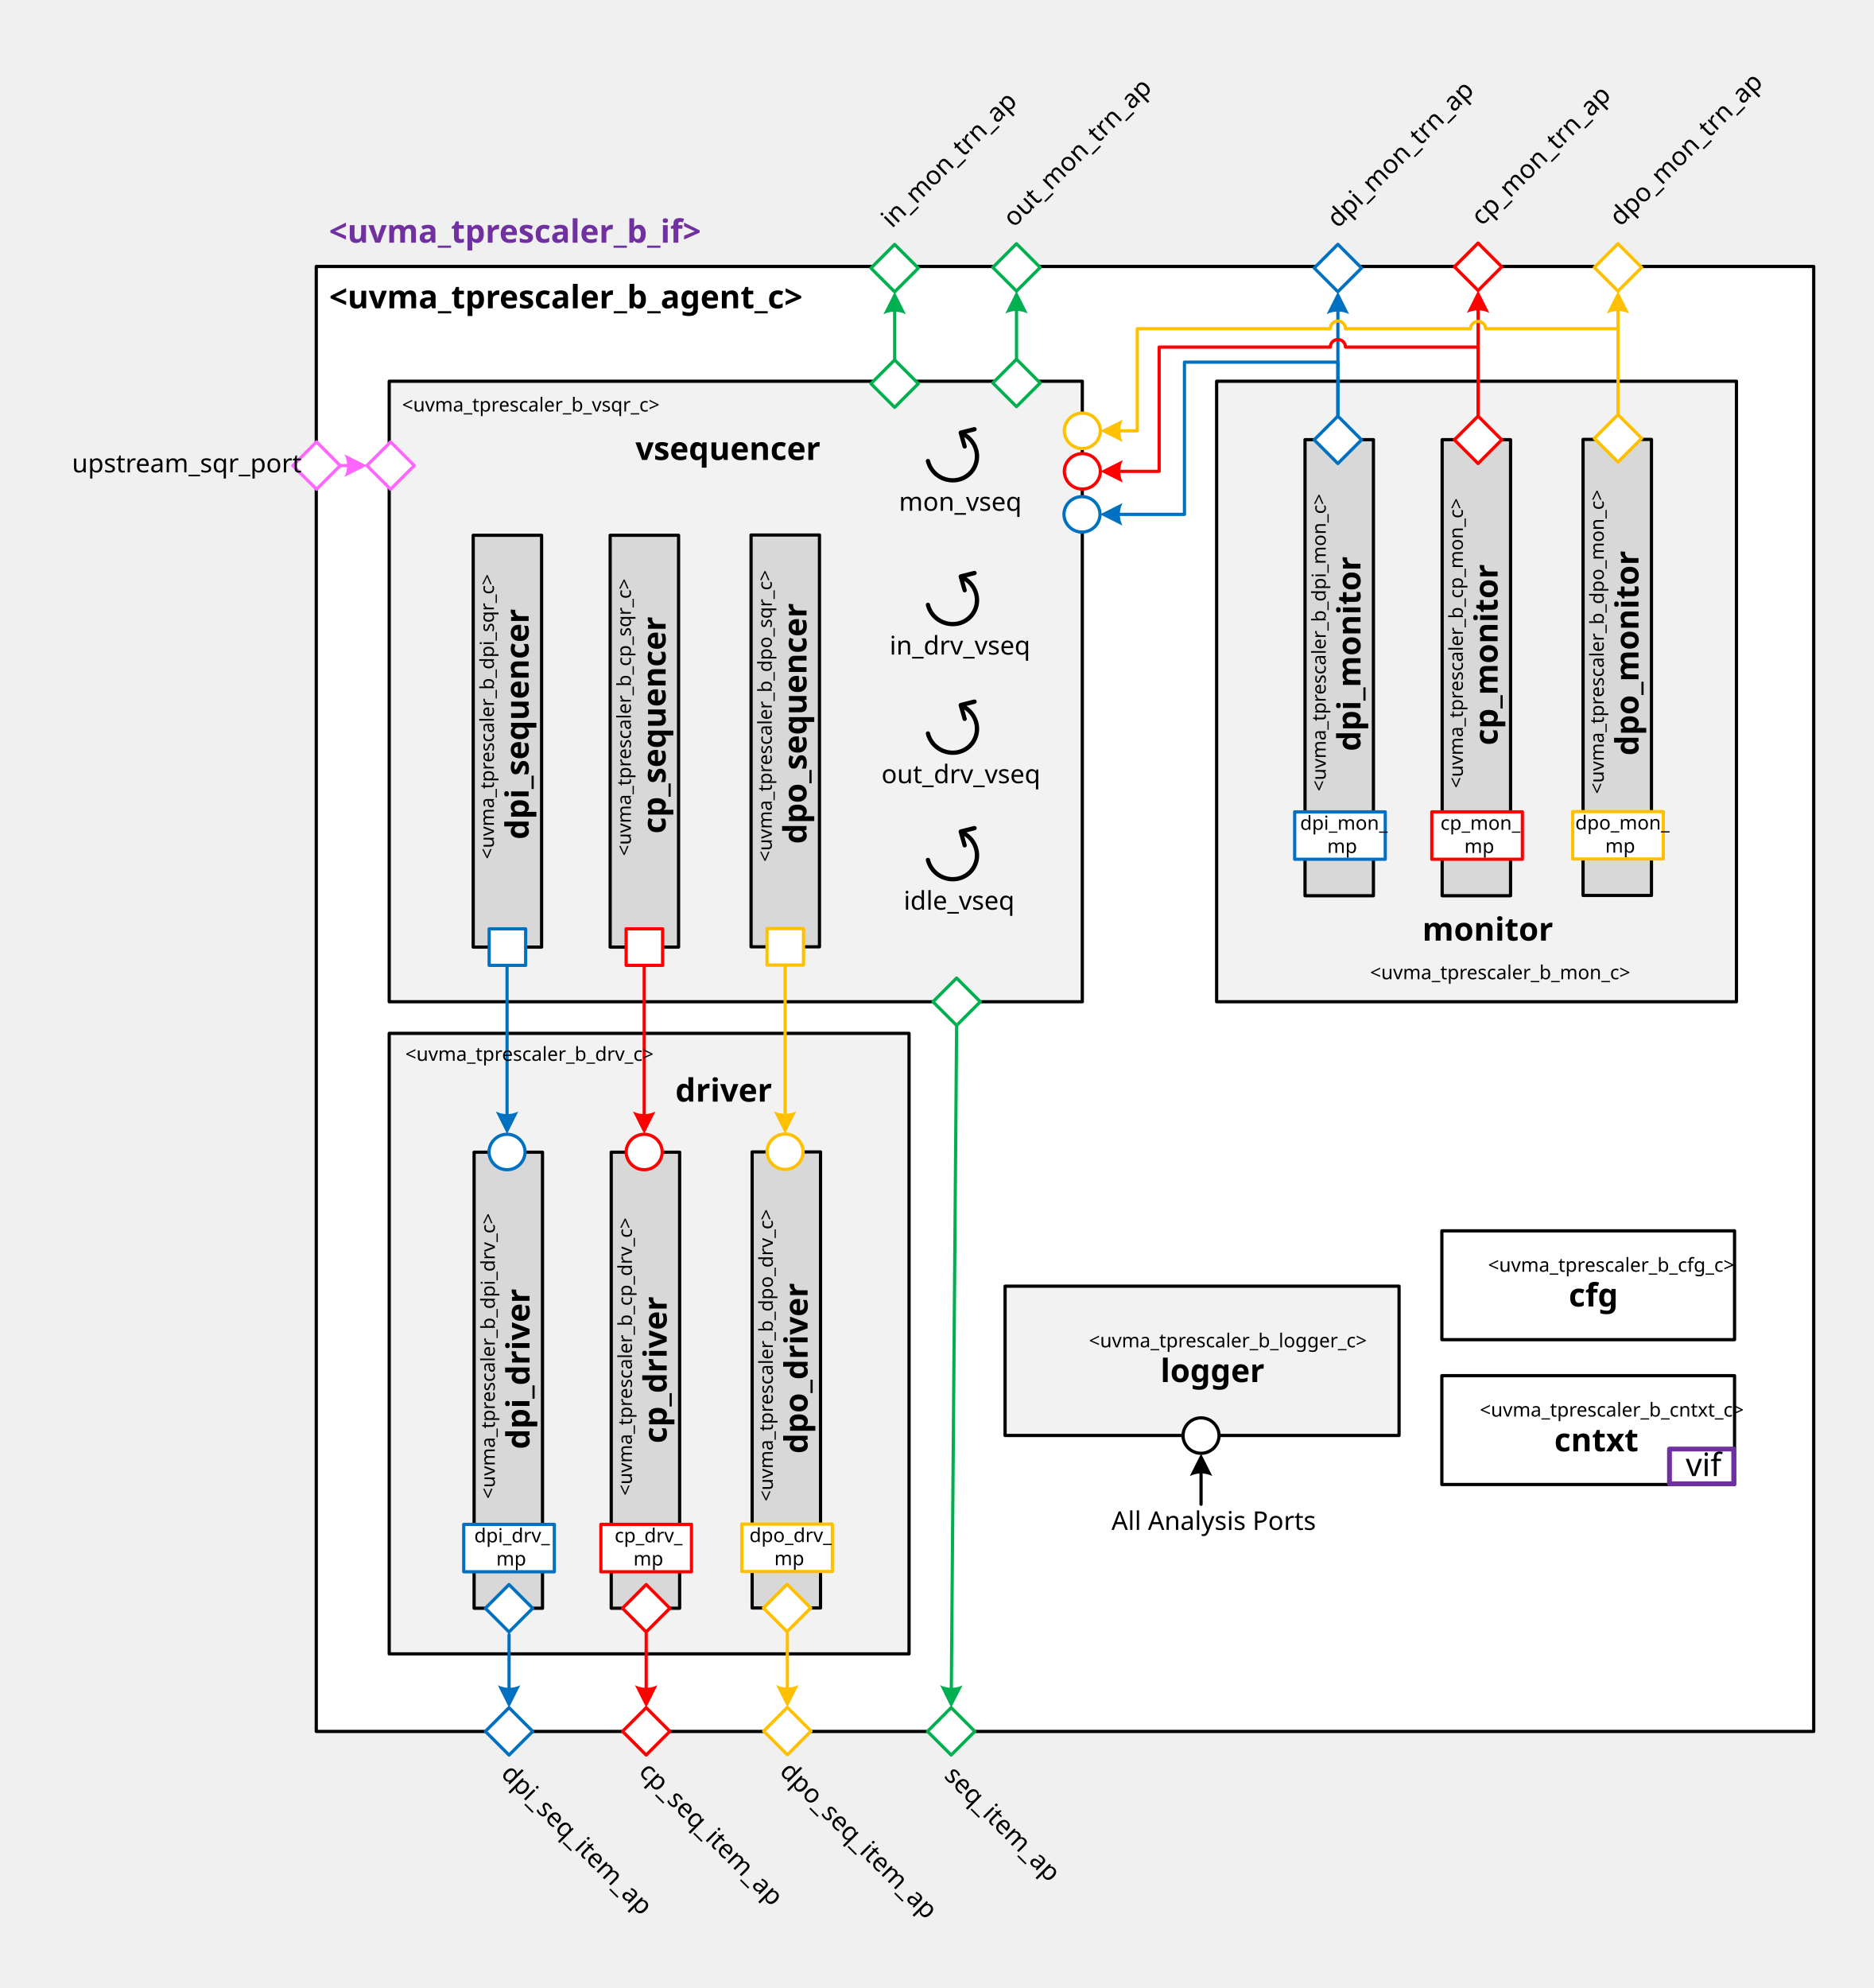
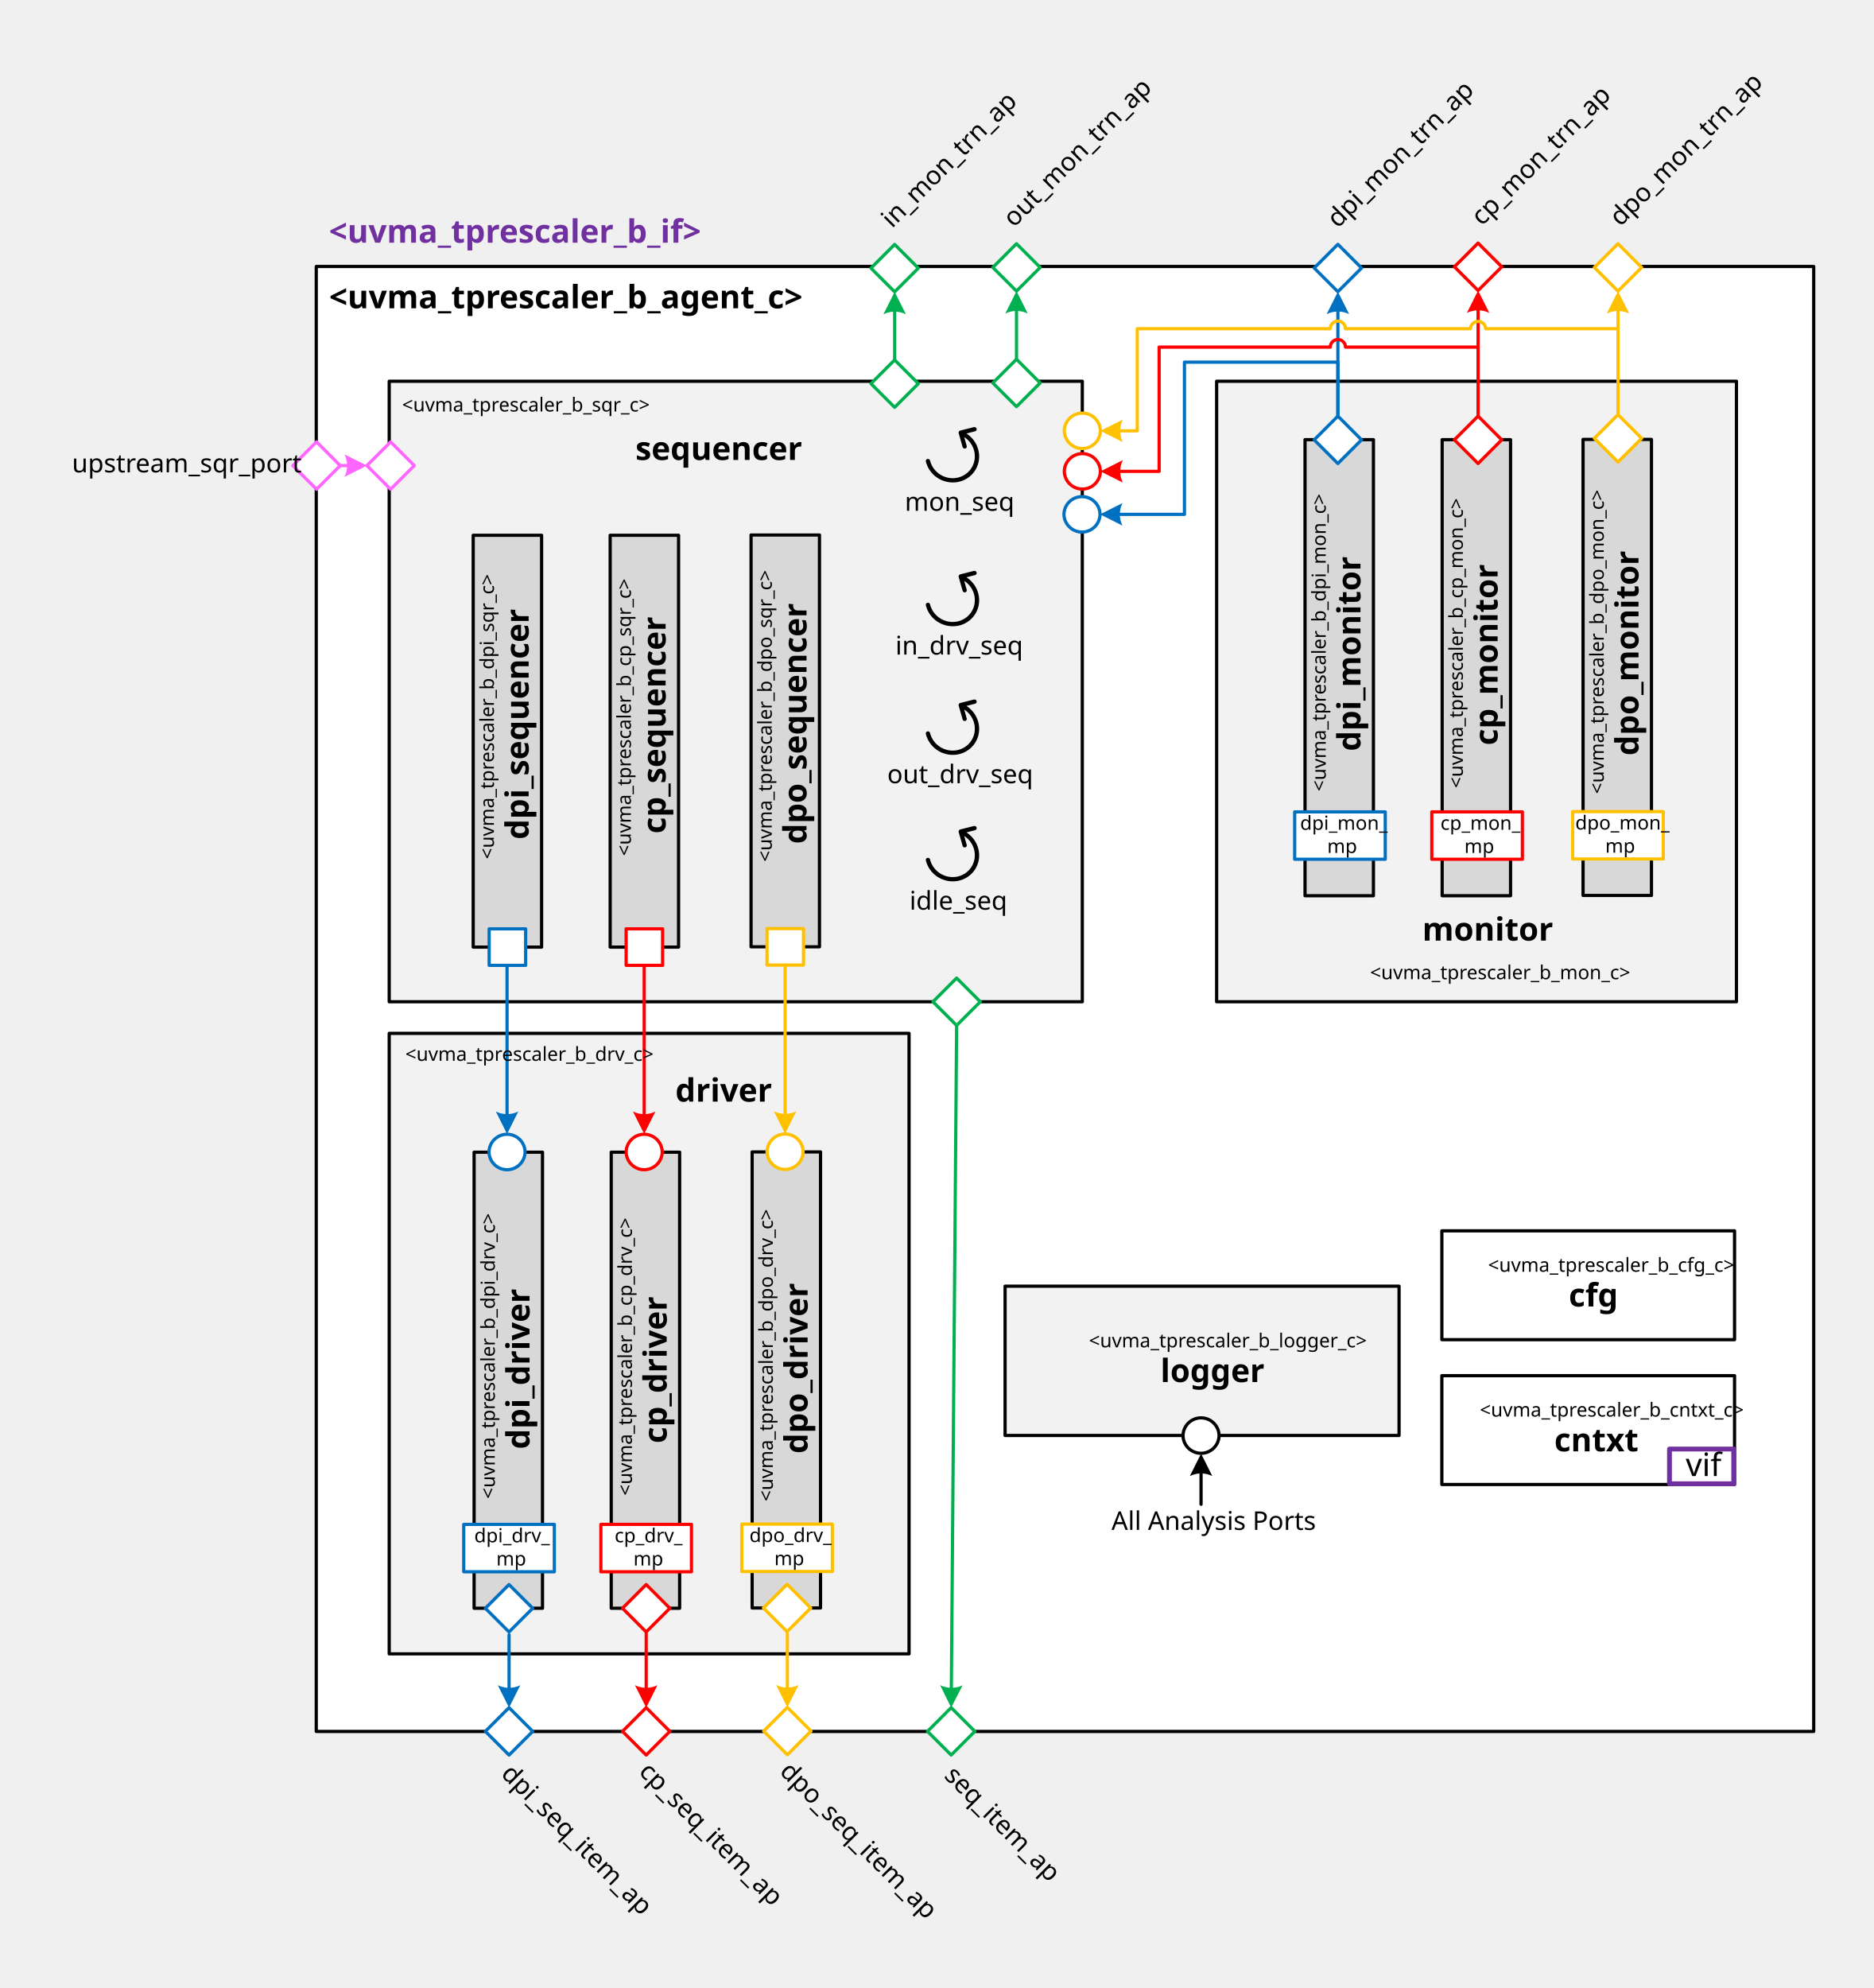
<svg xmlns="http://www.w3.org/2000/svg" xmlns:xlink="http://www.w3.org/1999/xlink" width="8.087in" height="8.581in" viewBox="0 0 582.241 617.827" xml:space="preserve" color-interpolation-filters="sRGB" class="st36">
  <style type="text/css">
	
		.st1 {fill:#ffffff;stroke:#000000;stroke-linecap:round;stroke-linejoin:round;stroke-width:1}
		.st2 {fill:#000000;font-family:Calibri;font-size:0.833em;font-weight:bold}
		.st3 {fill:#000000;font-family:Calibri;font-size:0.5em}
		.st4 {font-size:1.667em;font-weight:bold}
		.st5 {fill:#f2f2f2;stroke:#000000;stroke-linecap:round;stroke-linejoin:round;stroke-width:1}
		.st6 {font-size:0.6em;font-weight:normal}
		.st7 {fill:none;stroke:none;stroke-linecap:round;stroke-linejoin:round;stroke-width:0.75}
		.st8 {fill:#000000;font-family:Calibri;font-size:0.667em}
		.st9 {fill:#d8d8d8;stroke:#000000;stroke-linecap:round;stroke-linejoin:round;stroke-width:1}
		.st10 {fill:#ffffff;stroke:#0070c0;stroke-linecap:round;stroke-linejoin:round;stroke-width:1}
		.st11 {fill:#ffffff;stroke:#ff0000;stroke-linecap:round;stroke-linejoin:round;stroke-width:1}
		.st12 {fill:#ffffff;stroke:#00b050;stroke-linecap:round;stroke-linejoin:round;stroke-width:1}
		.st13 {fill:#ffffff;stroke:#ff66ff;stroke-linecap:round;stroke-linejoin:round;stroke-width:1}
		.st14 {marker-end:url(#mrkr5-45);stroke:#0070c0;stroke-linecap:round;stroke-linejoin:round;stroke-width:1}
		.st15 {fill:#0070c0;fill-opacity:1;stroke:#0070c0;stroke-opacity:1;stroke-width:0.284}
		.st16 {font-size:1em}
		.st17 {marker-end:url(#mrkr5-77);stroke:#ff0000;stroke-linecap:round;stroke-linejoin:round;stroke-width:1}
		.st18 {fill:#ff0000;fill-opacity:1;stroke:#ff0000;stroke-opacity:1;stroke-width:0.284}
		.st19 {marker-start:url(#mrkr5-87);stroke:#0070c0;stroke-linecap:round;stroke-linejoin:round;stroke-width:1}
		.st20 {marker-start:url(#mrkr5-93);stroke:#ff0000;stroke-linecap:round;stroke-linejoin:round;stroke-width:1}
		.st21 {marker-end:url(#mrkr5-105);stroke:#00b050;stroke-linecap:round;stroke-linejoin:round;stroke-width:1}
		.st22 {fill:#00b050;fill-opacity:1;stroke:#00b050;stroke-opacity:1;stroke-width:0.284}
		.st23 {marker-end:url(#mrkr5-116);stroke:#ff66ff;stroke-linecap:round;stroke-linejoin:round;stroke-width:1}
		.st24 {fill:#ff66ff;fill-opacity:1;stroke:#ff66ff;stroke-opacity:1;stroke-width:0.284}
		.st25 {fill:#000000;stroke:none;stroke-linecap:round;stroke-linejoin:round;stroke-width:6.375}
		.st26 {fill:#ffffff;stroke:#ffc000;stroke-linecap:round;stroke-linejoin:round;stroke-width:1}
		.st27 {marker-end:url(#mrkr5-206);stroke:#ffc000;stroke-linecap:round;stroke-linejoin:round;stroke-width:1}
		.st28 {fill:#ffc000;fill-opacity:1;stroke:#ffc000;stroke-opacity:1;stroke-width:0.284}
		.st29 {marker-start:url(#mrkr5-214);stroke:#ffc000;stroke-linecap:round;stroke-linejoin:round;stroke-width:1}
		.st30 {fill:#ffffff;stroke:#7030a0;stroke-linecap:round;stroke-linejoin:round;stroke-width:1.5}
		.st31 {fill:#000000;font-family:Calibri;font-size:0.833em}
		.st32 {fill:#7030a0;font-family:Calibri;font-size:0.833em;font-weight:bold}
		.st33 {marker-end:url(#mrkr5-308);stroke:#000000;stroke-linecap:round;stroke-linejoin:round;stroke-width:1}
		.st34 {fill:#000000;fill-opacity:1;stroke:#000000;stroke-opacity:1;stroke-width:0.284}
		.st35 {fill:none;stroke:none;stroke-linecap:round;stroke-linejoin:round;stroke-width:1}
		.st36 {fill:none;fill-rule:evenodd;font-size:12px;overflow:visible;stroke-linecap:square;stroke-miterlimit:3}
	
	</style>
  <defs id="Markers">
    <g id="lend5">
      <path d="M 2 1 L 0 0 L 1.981 -0.993 C 1.672 -0.365 1.673 0.373 1.985 1 " style="stroke:none" />
    </g>
    <marker id="mrkr5-45" class="st15" refX="-6.16" orient="auto" markerUnits="strokeWidth" overflow="visible">
      <use xlink:href="#lend5" transform="scale(-3.52,-3.52) " />
    </marker>
    <marker id="mrkr5-77" class="st18" refX="-6.16" orient="auto" markerUnits="strokeWidth" overflow="visible">
      <use xlink:href="#lend5" transform="scale(-3.52,-3.52) " />
    </marker>
    <marker id="mrkr5-87" class="st15" refX="5.8" orient="auto" markerUnits="strokeWidth" overflow="visible">
      <use xlink:href="#lend5" transform="scale(3.52) " />
    </marker>
    <marker id="mrkr5-93" class="st18" refX="5.8" orient="auto" markerUnits="strokeWidth" overflow="visible">
      <use xlink:href="#lend5" transform="scale(3.52) " />
    </marker>
    <marker id="mrkr5-105" class="st22" refX="-6.16" orient="auto" markerUnits="strokeWidth" overflow="visible">
      <use xlink:href="#lend5" transform="scale(-3.52,-3.52) " />
    </marker>
    <marker id="mrkr5-116" class="st24" refX="-6.16" orient="auto" markerUnits="strokeWidth" overflow="visible">
      <use xlink:href="#lend5" transform="scale(-3.52,-3.52) " />
    </marker>
    <marker id="mrkr5-206" class="st28" refX="-6.16" orient="auto" markerUnits="strokeWidth" overflow="visible">
      <use xlink:href="#lend5" transform="scale(-3.52,-3.52) " />
    </marker>
    <marker id="mrkr5-214" class="st28" refX="5.8" orient="auto" markerUnits="strokeWidth" overflow="visible">
      <use xlink:href="#lend5" transform="scale(3.52) " />
    </marker>
    <marker id="mrkr5-308" class="st34" refX="-6.16" orient="auto" markerUnits="strokeWidth" overflow="visible">
      <use xlink:href="#lend5" transform="scale(-3.52,-3.52) " />
    </marker>
  </defs>
  <g>
    <g id="shape1-1" transform="translate(98.2917,-79.7365)">
      <rect x="0" y="162.551" width="465.449" height="455.277" class="st1" />
      <text x="4" y="175.55" class="st2">&lt;uvma_tprescaler_b_agent_c&gt;</text>
    </g>
    <g id="shape2-4" transform="translate(448.157,-201.489)">
      <rect x="0" y="584.001" width="90.98" height="33.827" class="st1" />
      <text x="14.36" y="596.71" class="st3">&lt;uvma_tprescaler_b_cfg_c&gt; <tspan x="39.44" dy="1.08em" class="st4">cfg</tspan>
      </text>
    </g>
    <g id="shape3-8" transform="translate(120.969,-306.508)">
      <rect x="0" y="424.988" width="215.433" height="192.839" class="st5" />
-       <text x="4" y="434.39" class="st3">&lt;uvma_tprescaler_b_vsqr_c&gt;</text>
+       <text x="4" y="434.39" class="st3">&lt;uvma_tprescaler_b_sqr_c&gt;</text>
    </g>
    <g id="shape4-11" transform="translate(378.151,-306.508)">
      <rect x="0" y="424.988" width="161.575" height="192.839" class="st5" />
      <text x="63.92" y="598.83" class="st2">monitor <tspan x="47.7" dy="2em" class="st6">&lt;uvma_tprescaler_b_mon_c&gt;</tspan>
      </text>
    </g>
    <g id="shape5-15" transform="translate(-20.1751,-359.208) rotate(-45)">
      <rect x="0" y="602.512" width="64.879" height="15.315" class="st7" />
      <text x="4" y="612.57" class="st8">dpi_mon_trn_ap</text>
    </g>
    <g id="group6-18" transform="translate(-449.493,300.005) rotate(-90)">
      <g id="shape7-19" transform="translate(5.66929,0)">
        <rect x="0" y="596.567" width="127.984" height="21.26" class="st9" />
        <text x="27.33" y="603" class="st3">&lt;uvma_tprescaler_b_dpi_sqr_c&gt; <tspan x="33.44" dy="1.08em" class="st4">dpi_sequencer</tspan>
        </text>
      </g>
      <g id="shape8-23" transform="translate(6.39488E-14,-4.96063)">
        <rect x="0" y="606.489" width="11.339" height="11.339" class="st10" />
      </g>
    </g>
    <g id="group9-25" transform="translate(-406.921,300.005) rotate(-90)">
      <g id="shape10-26" transform="translate(5.66929,0)">
        <rect x="0" y="596.567" width="127.984" height="21.26" class="st9" />
        <text x="28.32" y="603" class="st3">&lt;uvma_tprescaler_b_cp_sqr_c&gt; <tspan x="35.26" dy="1.08em" class="st4">cp_sequencer</tspan>
        </text>
      </g>
      <g id="shape11-30" transform="translate(6.39488E-14,-4.96063)">
        <rect x="0" y="606.489" width="11.339" height="11.339" class="st11" />
      </g>
    </g>
    <g id="shape12-32" transform="translate(289.976,-299.146)">
      <path d="M7.36 617.83 L14.72 610.47 L7.36 603.1 L0 610.47 L7.36 617.83 Z" class="st12" />
    </g>
    <g id="shape13-34" transform="translate(270.709,-491.238)">
      <path d="M7.36 617.83 L14.72 610.47 L7.36 603.1 L0 610.47 L7.36 617.83 Z" class="st12" />
    </g>
    <g id="shape14-36" transform="translate(114.044,-465.772)">
      <path d="M7.36 617.83 L14.72 610.47 L7.36 603.1 L0 610.47 L7.36 617.83 Z" class="st13" />
    </g>
    <g id="shape15-38" transform="translate(120.969,-103.846)">
      <rect x="0" y="424.988" width="161.575" height="192.839" class="st5" />
    </g>
    <g id="shape16-40" transform="translate(150.509,-317.822)">
      <path d="M7.09 617.83 L7.09 664.07" class="st14" />
    </g>
    <g id="group17-46" transform="translate(144.134,-103.846)">
      <g id="shape18-47" transform="translate(-593.348,603.654) rotate(-90)">
        <rect x="0" y="596.567" width="141.732" height="21.26" class="st9" />
        <text x="34.02" y="603" class="st3">&lt;uvma_tprescaler_b_dpi_drv_c&gt; <tspan x="49.43" dy="1.08em" class="st4">dpi_driver</tspan>
        </text>
      </g>
      <g id="shape19-51" transform="translate(7.84967,1074.08) scale(1,-1)">
        <path d="M0 612.22 A5.611 5.611 0 0 1 11.22 612.22 A5.611 5.611 0 0 1 0 612.22 Z" class="st10" />
      </g>
      <g id="shape20-53" transform="translate(6.71582,-6.81116)">
        <path d="M7.36 617.83 L14.72 610.47 L7.36 603.1 L0 610.47 L7.36 617.83 Z" class="st10" />
      </g>
      <g id="shape21-55" transform="translate(-6.39488E-14,-25.5118)">
        <rect x="0" y="603.103" width="28.156" height="14.724" class="st10" />
        <text x="3.27" y="608.67" class="st3">dpi_drv_ <tspan x="10.11" dy="1.2em" class="st16">mp</tspan>
        </text>
      </g>
    </g>
    <g id="group22-59" transform="translate(186.759,-103.846)">
      <g id="shape23-60" transform="translate(-593.348,603.654) rotate(-90)">
        <rect x="0" y="596.567" width="141.732" height="21.26" class="st9" />
        <text x="35.01" y="603" class="st3">&lt;uvma_tprescaler_b_cp_drv_c&gt; <tspan x="51.25" dy="1.08em" class="st4">cp_driver</tspan>
        </text>
      </g>
      <g id="shape24-64" transform="translate(7.84967,1074.08) scale(1,-1)">
        <path d="M0 612.22 A5.611 5.611 0 0 1 11.22 612.22 A5.611 5.611 0 0 1 0 612.22 Z" class="st11" />
      </g>
      <g id="shape25-66" transform="translate(6.71582,-6.81116)">
        <path d="M7.36 617.83 L14.72 610.47 L7.36 603.1 L0 610.47 L7.36 617.83 Z" class="st11" />
      </g>
      <g id="shape26-68" transform="translate(-6.39488E-14,-25.5118)">
        <rect x="0" y="603.103" width="28.156" height="14.724" class="st11" />
        <text x="4.27" y="608.67" class="st3">cp_drv_ <tspan x="10.11" dy="1.2em" class="st16">mp</tspan>
        </text>
      </g>
    </g>
    <g id="shape27-72" transform="translate(193.134,-317.822)">
      <path d="M7.09 617.83 L7.09 664.07" class="st17" />
    </g>
    <g id="shape28-78" transform="translate(150.856,-72.3997)">
      <path d="M7.36 617.83 L14.72 610.47 L7.36 603.1 L0 610.47 L7.36 617.83 Z" class="st10" />
    </g>
    <g id="shape29-80" transform="translate(193.48,-72.3997)">
      <path d="M7.36 617.83 L14.72 610.47 L7.36 603.1 L0 610.47 L7.36 617.83 Z" class="st11" />
    </g>
    <g id="shape30-82" transform="translate(-459.61,530.703) rotate(-90)">
      <path d="M5.8 617.83 L6.16 617.83 L22.63 617.83" class="st19" />
    </g>
    <g id="shape31-88" transform="translate(-416.985,530.703) rotate(-90)">
      <path d="M5.8 617.83 L6.16 617.83 L23.01 617.83" class="st20" />
    </g>
    <g id="shape32-94" transform="translate(270.709,-527.134)">
      <path d="M7.36 617.83 L14.72 610.47 L7.36 603.1 L0 610.47 L7.36 617.83 Z" class="st12" />
    </g>
    <g id="shape33-96" transform="translate(91.0145,-465.772)">
      <path d="M7.36 617.83 L14.72 610.47 L7.36 603.1 L0 610.47 L7.36 617.83 Z" class="st13" />
    </g>
    <g id="shape34-98" transform="translate(288.283,-72.3997)">
      <path d="M7.36 617.83 L14.72 610.47 L7.36 603.1 L0 610.47 L7.36 617.83 Z" class="st12" />
    </g>
    <g id="shape35-100" transform="translate(915.146,323.614) rotate(90.4574)">
      <path d="M0 617.83 L205.87 617.83" class="st21" />
    </g>
    <g id="shape36-106" transform="translate(-339.757,111.865) rotate(-90)">
      <path d="M0 617.83 L15.01 617.83" class="st21" />
    </g>
    <g id="shape37-111" transform="translate(105.739,-473.134)">
      <path d="M0 617.83 L2.15 617.83" class="st23" />
    </g>
    <g id="shape38-117" transform="translate(330.803,758.705) scale(1,-1)">
      <path d="M0 612.22 A5.611 5.611 0 0 1 11.22 612.22 A5.611 5.611 0 0 1 0 612.22 Z" class="st11" />
    </g>
    <g id="shape39-119" transform="translate(330.69,772.064) scale(1,-1)">
      <path d="M0 612.22 A5.611 5.611 0 0 1 11.22 612.22 A5.611 5.611 0 0 1 0 612.22 Z" class="st10" />
    </g>
    <g id="shape40-121" transform="translate(452.054,-527.553)">
      <path d="M7.36 617.83 L14.72 610.47 L7.36 603.1 L0 610.47 L7.36 617.83 Z" class="st11" />
    </g>
    <g id="shape41-123" transform="translate(452.33,-488.503)">
      <path d="M7.09 617.83 L7.09 584.94" class="st17" />
    </g>
    <g id="shape42-128" transform="translate(408.753,-488.503)">
      <path d="M7.09 617.83 L7.09 585.32" class="st14" />
    </g>
    <g id="shape43-133" transform="translate(415.84,-488.503)">
      <path d="M0 617.83 L0 601.05 L-47.69 601.05 L-47.69 648.35 L-67.77 648.35" class="st14" />
    </g>
    <g id="shape44-138" transform="translate(459.416,-488.503)">
      <path d="M0 617.83 L0 596.38 L-41.21 596.38 A2.362 2.362 -180 0 0 -45.94 596.38 L-99.13 596.38 L-99.13 634.99 L-111.23        634.99" class="st17" />
    </g>
    <g id="group45-143" transform="translate(831.12,482.284) rotate(120)">
      <g id="shape46-144">
        <path d="M11.29 602.99 C14.67 602.99 17.72 605.11 18.95 608.36 C20.2 611.61 19.39 615.28 16.91 617.65 C16.64 617.9         16.23 617.88 15.99 617.61 C15.72 617.34 15.74 616.91 16.01 616.66 C18.29 614.47 18.86 611 17.41 608.15         C15.96 605.31 12.85 603.82 9.8 604.52 C6.75 605.22 4.54 607.91 4.38 611.11 L6.38 609.06 C6.62 608.79         7.04 608.79 7.3 609.06 C7.56 609.31 7.56 609.73 7.3 610 L4.21 613.19 C4.1 613.3 3.94 613.39 3.79 613.39         L3.61 613.39 L3.57 613.37 C3.53 613.37 3.5 613.34 3.48 613.34 C3.39 613.32 3.33 613.28 3.26 613.21 L0.17         610.03 C-0.07 609.76 -0.05 609.33 0.19 609.08 C0.46 608.81 0.85 608.81 1.11 609.06 L3.07 611.07 C3.29         606.55 6.9 602.99 11.29 602.99 Z" class="st25" />
      </g>
      <g id="shape45-146">
-         <text x="-554.62" y="-278.86" transform="rotate(-120)" class="st8">in_drv_vseq</text>
+         <text x="-552.82" y="-278.86" transform="rotate(-120)" class="st8">in_drv_seq</text>
      </g>
    </g>
    <g id="group47-148" transform="translate(831.12,522.259) rotate(120)">
      <g id="shape48-149">
        <path d="M11.29 602.99 C14.67 602.99 17.72 605.11 18.95 608.36 C20.2 611.61 19.39 615.28 16.91 617.65 C16.64 617.9         16.23 617.88 15.99 617.61 C15.72 617.34 15.74 616.91 16.01 616.66 C18.29 614.47 18.86 611 17.41 608.15         C15.96 605.31 12.85 603.82 9.8 604.52 C6.75 605.22 4.54 607.91 4.38 611.11 L6.38 609.06 C6.62 608.79         7.04 608.79 7.3 609.06 C7.56 609.31 7.56 609.73 7.3 610 L4.21 613.19 C4.1 613.3 3.94 613.39 3.79 613.39         L3.61 613.39 L3.57 613.37 C3.53 613.37 3.5 613.34 3.48 613.34 C3.39 613.32 3.33 613.28 3.26 613.21 L0.17         610.03 C-0.07 609.76 -0.05 609.33 0.19 609.08 C0.46 608.81 0.85 608.81 1.11 609.06 L3.07 611.07 C3.29         606.55 6.9 602.99 11.29 602.99 Z" class="st25" />
      </g>
      <g id="shape47-151">
-         <text x="-557.15" y="-278.86" transform="rotate(-120)" class="st8">out_drv_vseq</text>
+         <text x="-555.35" y="-278.86" transform="rotate(-120)" class="st8">out_drv_seq</text>
      </g>
    </g>
    <g id="group49-153" transform="translate(831.12,561.566) rotate(120)">
      <g id="shape50-154">
        <path d="M11.29 602.99 C14.67 602.99 17.72 605.11 18.95 608.36 C20.2 611.61 19.39 615.28 16.91 617.65 C16.64 617.9         16.23 617.88 15.99 617.61 C15.72 617.34 15.74 616.91 16.01 616.66 C18.29 614.47 18.86 611 17.41 608.15         C15.96 605.31 12.85 603.82 9.8 604.52 C6.75 605.22 4.54 607.91 4.38 611.11 L6.38 609.06 C6.62 608.79         7.04 608.79 7.3 609.06 C7.56 609.31 7.56 609.73 7.3 610 L4.21 613.19 C4.1 613.3 3.94 613.39 3.79 613.39         L3.61 613.39 L3.57 613.37 C3.53 613.37 3.5 613.34 3.48 613.34 C3.39 613.32 3.33 613.28 3.26 613.21 L0.17         610.03 C-0.07 609.76 -0.05 609.33 0.19 609.08 C0.46 608.81 0.85 608.81 1.11 609.06 L3.07 611.07 C3.29         606.55 6.9 602.99 11.29 602.99 Z" class="st25" />
      </g>
      <g id="shape49-156">
-         <text x="-550.24" y="-278.86" transform="rotate(-120)" class="st8">idle_vseq</text>
+         <text x="-548.43" y="-278.86" transform="rotate(-120)" class="st8">idle_seq</text>
      </g>
    </g>
    <g id="group51-158" transform="translate(831.12,437.597) rotate(120)">
      <g id="shape52-159">
        <path d="M11.29 602.99 C14.67 602.99 17.72 605.11 18.95 608.36 C20.2 611.61 19.39 615.28 16.91 617.65 C16.64 617.9         16.23 617.88 15.99 617.61 C15.72 617.34 15.74 616.91 16.01 616.66 C18.29 614.47 18.86 611 17.41 608.15         C15.96 605.31 12.85 603.82 9.8 604.52 C6.75 605.22 4.54 607.91 4.38 611.11 L6.38 609.06 C6.62 608.79         7.04 608.79 7.3 609.06 C7.56 609.31 7.56 609.73 7.3 610 L4.21 613.19 C4.1 613.3 3.94 613.39 3.79 613.39         L3.61 613.39 L3.57 613.37 C3.53 613.37 3.5 613.34 3.48 613.34 C3.39 613.32 3.33 613.28 3.26 613.21 L0.17         610.03 C-0.07 609.76 -0.05 609.33 0.19 609.08 C0.46 608.81 0.85 608.81 1.11 609.06 L3.07 611.07 C3.29         606.55 6.9 602.99 11.29 602.99 Z" class="st25" />
      </g>
      <g id="shape51-161">
-         <text x="-551.72" y="-278.86" transform="rotate(-120)" class="st8">mon_vseq</text>
+         <text x="-549.91" y="-278.86" transform="rotate(-120)" class="st8">mon_seq</text>
      </g>
    </g>
    <g id="shape53-163" transform="translate(723.499,116.187) rotate(45)">
      <rect x="0" y="602.512" width="50.296" height="15.315" class="st7" />
      <text x="4" y="612.57" class="st8">seq_item_ap</text>
    </g>
    <g id="shape54-166" transform="translate(18.375,-465.772)">
      <rect x="0" y="602.512" width="73.401" height="15.315" class="st7" />
      <text x="4" y="612.57" class="st8">upstream_sqr_port</text>
    </g>
    <g id="shape55-169" transform="translate(-158.733,-359.208) rotate(-45)">
      <rect x="0" y="602.512" width="60.792" height="15.315" class="st7" />
      <text x="4" y="612.57" class="st8">in_mon_trn_ap</text>
    </g>
    <g id="shape56-172" transform="translate(24.6067,-359.908) rotate(-45)">
      <rect x="0" y="602.512" width="60.21" height="15.315" class="st7" />
      <text x="4" y="612.57" class="st8">cp_mon_trn_ap</text>
    </g>
    <g id="shape57-175" transform="translate(585.754,115.623) rotate(45)">
      <rect x="0" y="602.512" width="65.04" height="15.315" class="st7" />
      <text x="4" y="612.57" class="st8">dpi_seq_item_ap</text>
    </g>
    <g id="shape58-178" transform="translate(628.595,114.962) rotate(45)">
      <rect x="0" y="602.512" width="61.873" height="15.315" class="st7" />
      <text x="4" y="612.57" class="st8">cp_seq_item_ap</text>
    </g>
    <g id="group59-181" transform="translate(-363.125,299.922) rotate(-90)">
      <g id="shape60-182" transform="translate(5.66929,0)">
        <rect x="0" y="596.567" width="127.984" height="21.26" class="st9" />
        <text x="26.43" y="603" class="st3">&lt;uvma_tprescaler_b_dpo_sqr_c&gt; <tspan x="31.98" dy="1.08em" class="st4">dpo_sequencer</tspan>
        </text>
      </g>
      <g id="shape61-186" transform="translate(6.39488E-14,-4.96063)">
        <rect x="0" y="606.489" width="11.339" height="11.339" class="st26" />
      </g>
    </g>
    <g id="group62-188" transform="translate(230.555,-103.93)">
      <g id="shape63-189" transform="translate(-593.348,603.654) rotate(-90)">
        <rect x="0" y="596.567" width="141.732" height="21.26" class="st9" />
        <text x="33.12" y="603" class="st3">&lt;uvma_tprescaler_b_dpo_drv_c&gt; <tspan x="47.97" dy="1.08em" class="st4">dpo_driver</tspan>
        </text>
      </g>
      <g id="shape64-193" transform="translate(7.84967,1074.08) scale(1,-1)">
        <path d="M0 612.22 A5.611 5.611 0 0 1 11.22 612.22 A5.611 5.611 0 0 1 0 612.22 Z" class="st26" />
      </g>
      <g id="shape65-195" transform="translate(6.71582,-6.81116)">
        <path d="M7.36 617.83 L14.72 610.47 L7.36 603.1 L0 610.47 L7.36 617.83 Z" class="st26" />
      </g>
      <g id="shape66-197" transform="translate(-6.39488E-14,-25.5118)">
        <rect x="0" y="603.103" width="28.156" height="14.724" class="st26" />
        <text x="2.38" y="608.67" class="st3">dpo_drv_ <tspan x="10.11" dy="1.2em" class="st16">mp</tspan>
        </text>
      </g>
    </g>
    <g id="shape67-201" transform="translate(236.93,-317.906)">
      <path d="M7.09 617.83 L7.09 664.07" class="st27" />
    </g>
    <g id="shape68-207" transform="translate(237.36,-72.4832)">
      <path d="M7.36 617.83 L14.72 610.47 L7.36 603.1 L0 610.47 L7.36 617.83 Z" class="st26" />
    </g>
    <g id="shape69-209" transform="translate(-373.105,530.62) rotate(-90)">
      <path d="M5.8 617.83 L6.16 617.83 L22.92 617.83" class="st29" />
    </g>
    <g id="shape70-215" transform="translate(672.361,114.878) rotate(45)">
      <rect x="0" y="602.512" width="67.464" height="15.315" class="st7" />
      <text x="4" y="612.57" class="st8">dpo_seq_item_ap</text>
    </g>
    <g id="shape71-218" transform="translate(495.817,-488.965)">
      <path d="M7.09 617.83 L7.09 585.6" class="st27" />
    </g>
    <g id="shape72-223" transform="translate(67.6325,-359.708) rotate(-45)">
      <rect x="0" y="602.512" width="67.823" height="15.315" class="st7" />
      <text x="4" y="612.57" class="st8">dpo_mon_trn_ap</text>
    </g>
    <g id="shape73-226" transform="translate(330.793,746.111) scale(1,-1)">
      <path d="M0 612.22 A5.611 5.611 0 0 1 11.22 612.22 A5.611 5.611 0 0 1 0 612.22 Z" class="st26" />
    </g>
    <g id="shape74-228" transform="translate(502.904,-493.535)">
      <path d="M0 622.4 L0 595.69 L-41.13 595.69 A2.362 2.362 -180 0 0 -45.85 595.69 L-84.7 595.69 A2.362 2.362 -180 1        0 -89.43 595.69 L-149.42 595.69 L-149.42 627.43 L-154.73 627.43" class="st27" />
    </g>
    <g id="group75-233" transform="translate(448.155,-156.473)">
      <g id="shape76-234">
        <rect x="0" y="584.001" width="90.98" height="33.827" class="st1" />
        <text x="11.8" y="596.71" class="st3">&lt;uvma_tprescaler_b_cntxt_c&gt; <tspan x="34.95" dy="1.08em" class="st4">cntxt</tspan>
        </text>
      </g>
      <g id="shape77-238" transform="translate(70.7553,-0.226695)">
        <rect x="0" y="607.023" width="19.97" height="10.804" class="st30" />
        <text x="5.05" y="615.43" class="st31">vif</text>
      </g>
    </g>
    <g id="shape78-241" transform="translate(98.2362,-537.751)">
      <rect x="0" y="602.512" width="102.259" height="15.315" class="st7" />
      <text x="4" y="613.17" class="st32">&lt;uvma_tprescaler_b_if&gt;</text>
    </g>
    <g id="shape79-244" transform="translate(308.585,-491.458)">
      <path d="M7.36 617.83 L14.72 610.47 L7.36 603.1 L0 610.47 L7.36 617.83 Z" class="st12" />
    </g>
    <g id="shape80-246" transform="translate(308.585,-527.354)">
      <path d="M7.36 617.83 L14.72 610.47 L7.36 603.1 L0 610.47 L7.36 617.83 Z" class="st12" />
    </g>
    <g id="shape81-248" transform="translate(-301.88,111.645) rotate(-90)">
      <path d="M0 617.83 L15.01 617.83" class="st21" />
    </g>
    <g id="shape82-253" transform="translate(-120.857,-359.428) rotate(-45)">
      <rect x="0" y="602.512" width="63.72" height="15.315" class="st7" />
      <text x="4" y="612.57" class="st8">out_mon_trn_ap</text>
    </g>
    <g id="shape83-256" transform="translate(408.478,-527.175)">
      <path d="M7.36 617.83 L14.72 610.47 L7.36 603.1 L0 610.47 L7.36 617.83 Z" class="st10" />
    </g>
    <g id="shape84-258" transform="translate(495.542,-527.352)">
      <path d="M7.36 617.83 L14.72 610.47 L7.36 603.1 L0 610.47 L7.36 617.83 Z" class="st26" />
    </g>
    <g id="group85-260" transform="translate(488.829,-339.539)">
      <g id="shape86-261" transform="translate(-593.348,617.827) rotate(-90)">
        <rect x="0" y="596.567" width="141.732" height="21.26" class="st9" />
        <text x="31.55" y="603" class="st3">&lt;uvma_tprescaler_b_dpo_mon_c&gt; <tspan x="43.46" dy="1.08em" class="st4">dpo_monitor</tspan>
        </text>
      </g>
      <g id="shape87-265" transform="translate(0,-11.3386)">
        <rect x="0" y="603.103" width="28.156" height="14.724" class="st26" />
        <text x="0.8" y="608.67" class="st3">dpo_mon_ <tspan x="10.11" dy="1.2em" class="st16">mp</tspan>
        </text>
      </g>
      <g id="shape88-269" transform="translate(6.71314,-134.702)">
        <path d="M7.36 617.83 L14.72 610.47 L7.36 603.1 L0 610.47 L7.36 617.83 Z" class="st26" />
      </g>
    </g>
    <g id="group89-271" transform="translate(445.032,-339.455)">
      <g id="shape90-272" transform="translate(-593.348,617.827) rotate(-90)">
        <rect x="0" y="596.567" width="141.732" height="21.26" class="st9" />
        <text x="33.44" y="603" class="st3">&lt;uvma_tprescaler_b_cp_mon_c&gt; <tspan x="46.74" dy="1.08em" class="st4">cp_monitor</tspan>
        </text>
      </g>
      <g id="shape91-276" transform="translate(0,-11.3386)">
        <rect x="0" y="603.103" width="28.156" height="14.724" class="st11" />
        <text x="2.69" y="608.67" class="st3">cp_mon_ <tspan x="10.11" dy="1.2em" class="st16">mp</tspan>
        </text>
      </g>
      <g id="shape92-280" transform="translate(7.02209,-134.324)">
        <path d="M7.36 617.83 L14.72 610.47 L7.36 603.1 L0 610.47 L7.36 617.83 Z" class="st11" />
      </g>
    </g>
    <g id="group93-282" transform="translate(402.408,-339.455)">
      <g id="shape94-283" transform="translate(-593.348,617.827) rotate(-90)">
        <rect x="0" y="596.567" width="141.732" height="21.26" class="st9" />
        <text x="32.44" y="603" class="st3">&lt;uvma_tprescaler_b_dpi_mon_c&gt; <tspan x="44.92" dy="1.08em" class="st4">dpi_monitor</tspan>
        </text>
      </g>
      <g id="shape95-287" transform="translate(0,-11.3386)">
        <rect x="0" y="603.103" width="28.156" height="14.724" class="st10" />
        <text x="1.69" y="608.67" class="st3">dpi_mon_ <tspan x="10.11" dy="1.2em" class="st16">mp</tspan>
        </text>
      </g>
      <g id="shape96-291" transform="translate(6.07001,-134.324)">
        <path d="M7.36 617.83 L14.72 610.47 L7.36 603.1 L0 610.47 L7.36 617.83 Z" class="st10" />
      </g>
    </g>
    <g id="group97-293" transform="translate(312.398,-137.116)">
      <g id="shape98-294" transform="translate(0,-34.5955)">
        <rect x="0" y="571.433" width="122.457" height="46.394" class="st5" />
        <text x="26.06" y="590.43" class="st3">&lt;uvma_tprescaler_b_logger_c&gt; <tspan x="48.28" dy="1.08em" class="st4">logger</tspan>
        </text>
      </g>
      <g id="shape99-298" transform="translate(55.2971,1195.48) scale(1,-1)">
        <path d="M0 612.22 A5.611 5.611 0 0 1 11.22 612.22 A5.611 5.611 0 0 1 0 612.22 Z" class="st1" />
      </g>
      <g id="shape100-300" transform="translate(19.1027,0)">
        <rect x="0" y="602.512" width="83.02" height="15.315" class="st7" />
        <text x="13.97" y="612.57" class="st8">All Analysis Ports</text>
      </g>
      <g id="shape101-303" transform="translate(53.8218,-13.2216)">
        <path d="M7.09 617.83 L7.09 608.25" class="st33" />
      </g>
    </g>
    <g id="shape102-309" transform="translate(192.857,-266.14)">
      <rect x="0" y="595.502" width="58.787" height="22.326" class="st35" />
      <text x="17.05" y="608.5" class="st2">driver</text>
    </g>
    <g id="shape103-312" transform="translate(121.981,-278.822)">
      <rect x="0" y="595.502" width="102.259" height="22.326" class="st35" />
      <text x="4" y="608.5" class="st3">&lt;uvma_tprescaler_b_drv_c&gt;</text>
    </g>
    <g id="shape104-315" transform="translate(193.496,-465.556)">
      <rect x="0" y="595.502" width="58.534" height="22.326" class="st35" />
-       <text x="4" y="608.5" class="st2">vsequencer</text>
+       <text x="4" y="608.5" class="st2">sequencer</text>
    </g>
  </g>
</svg>
